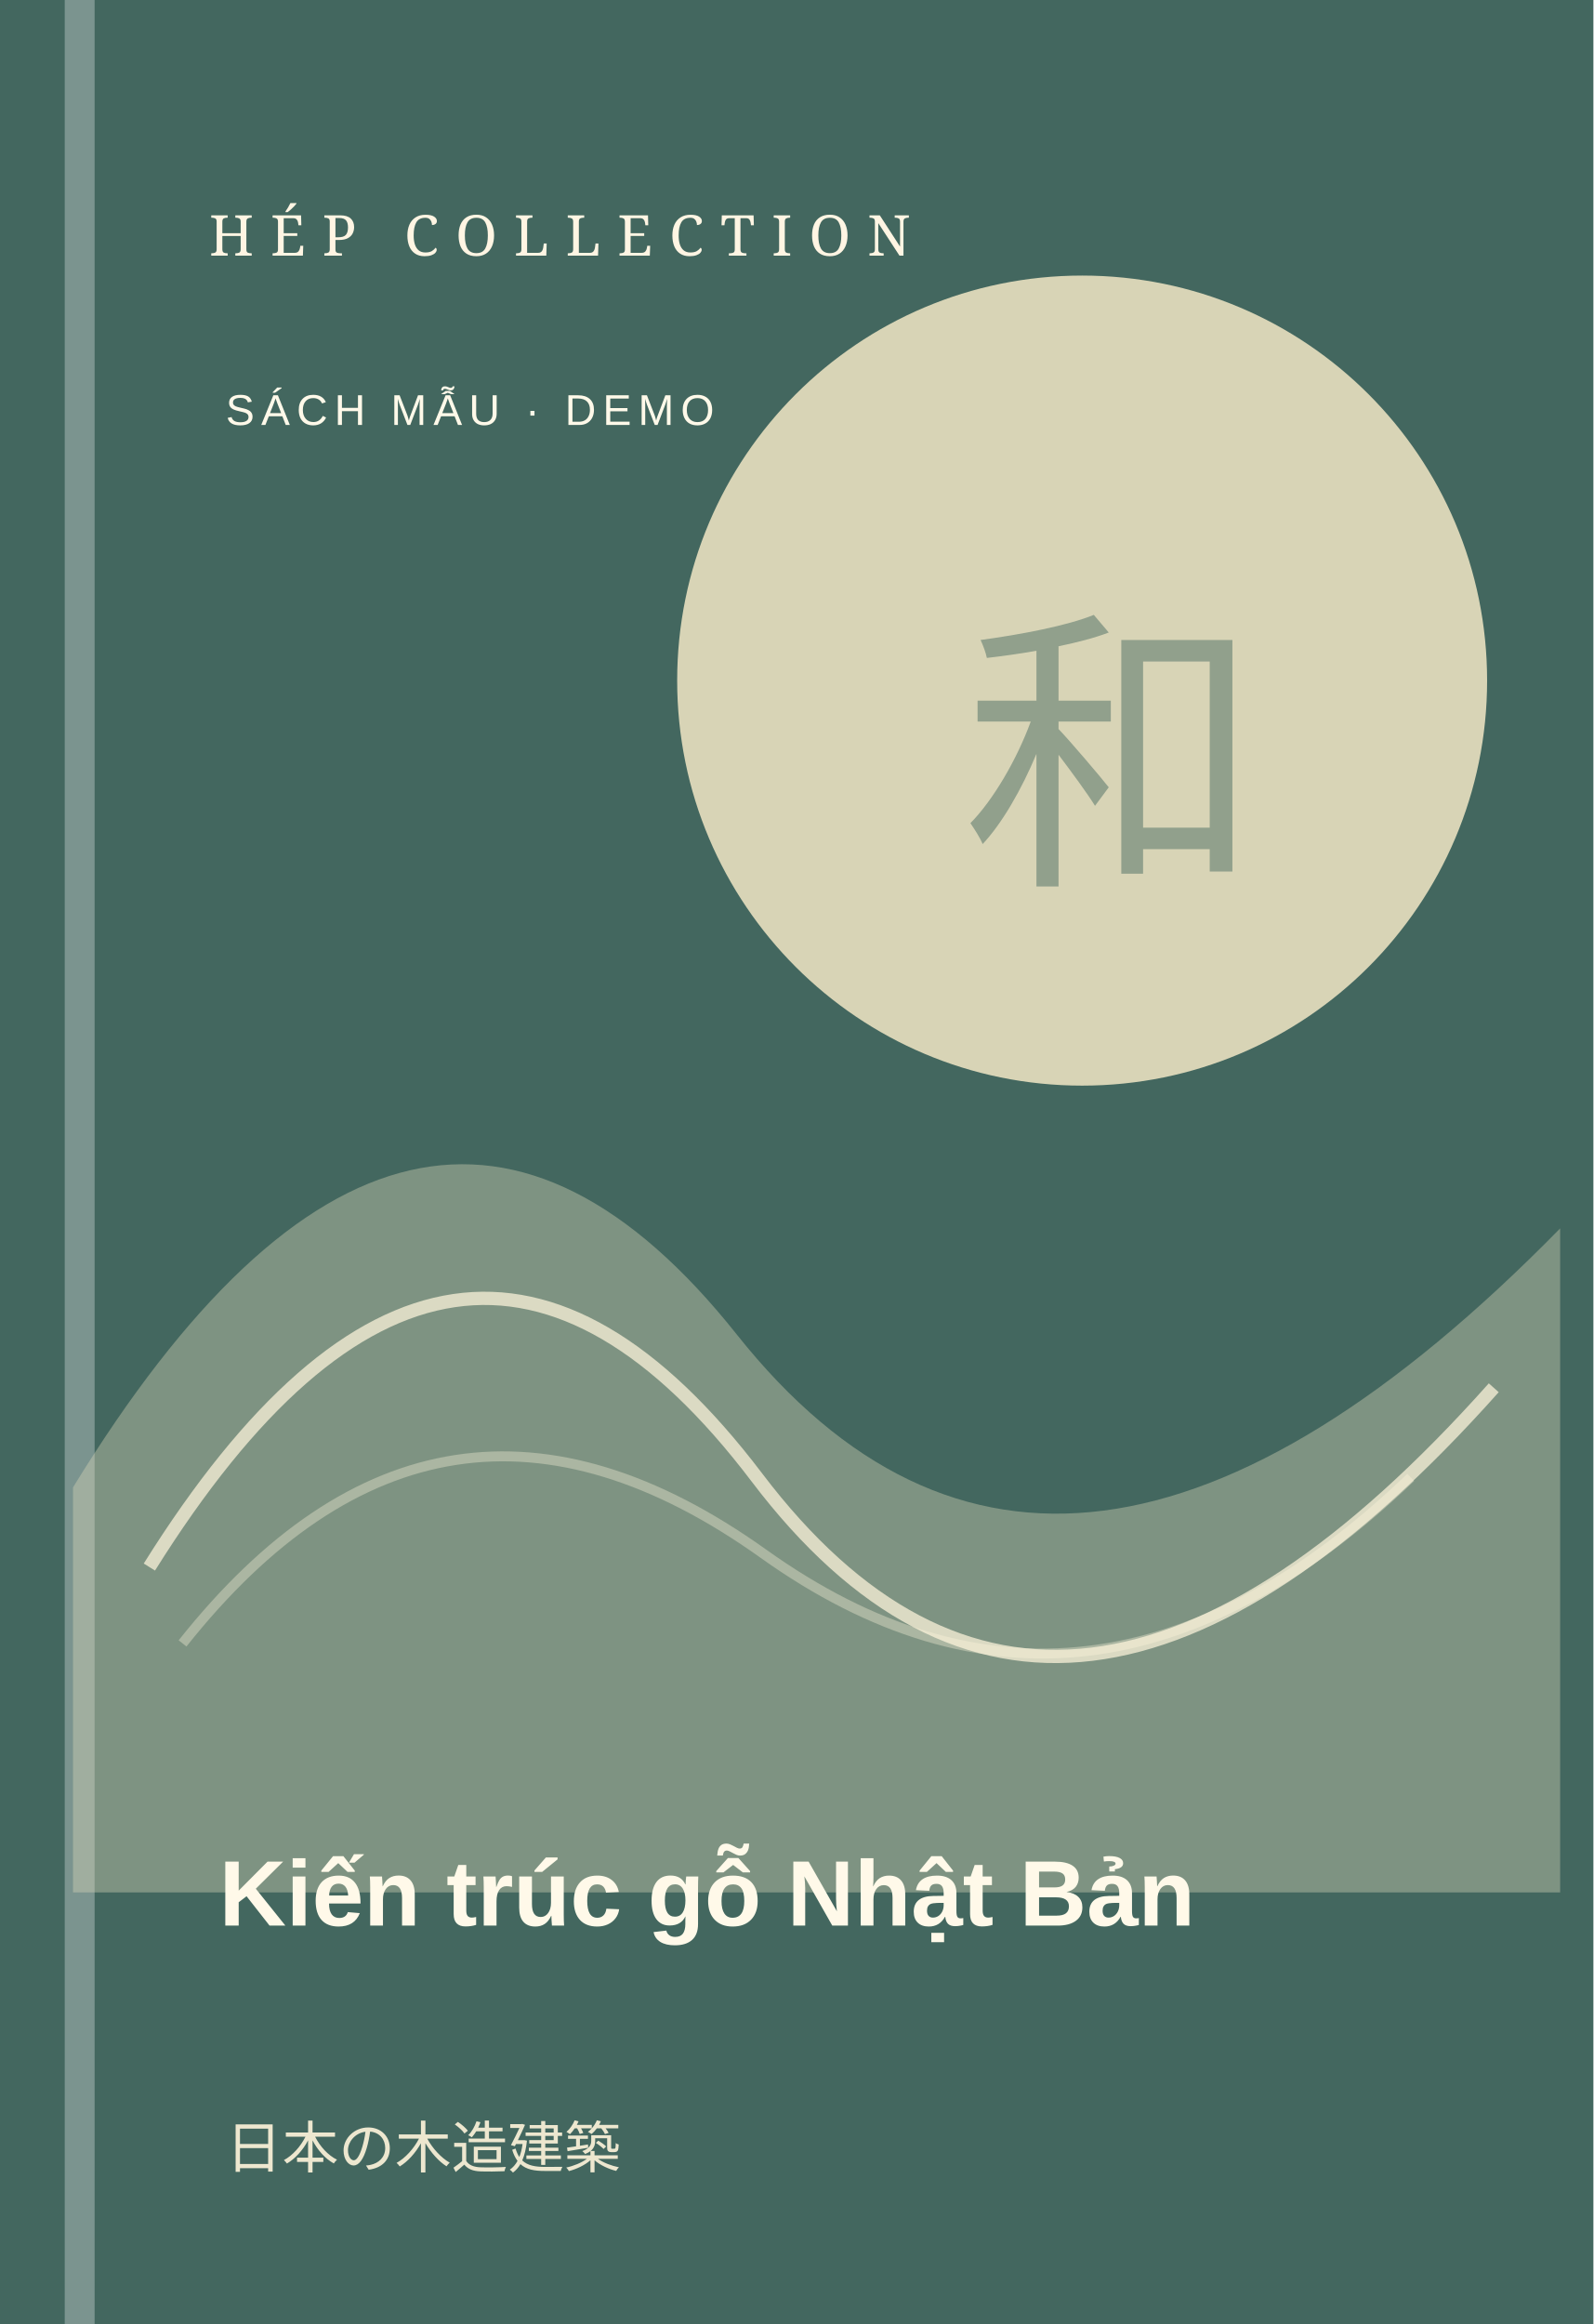
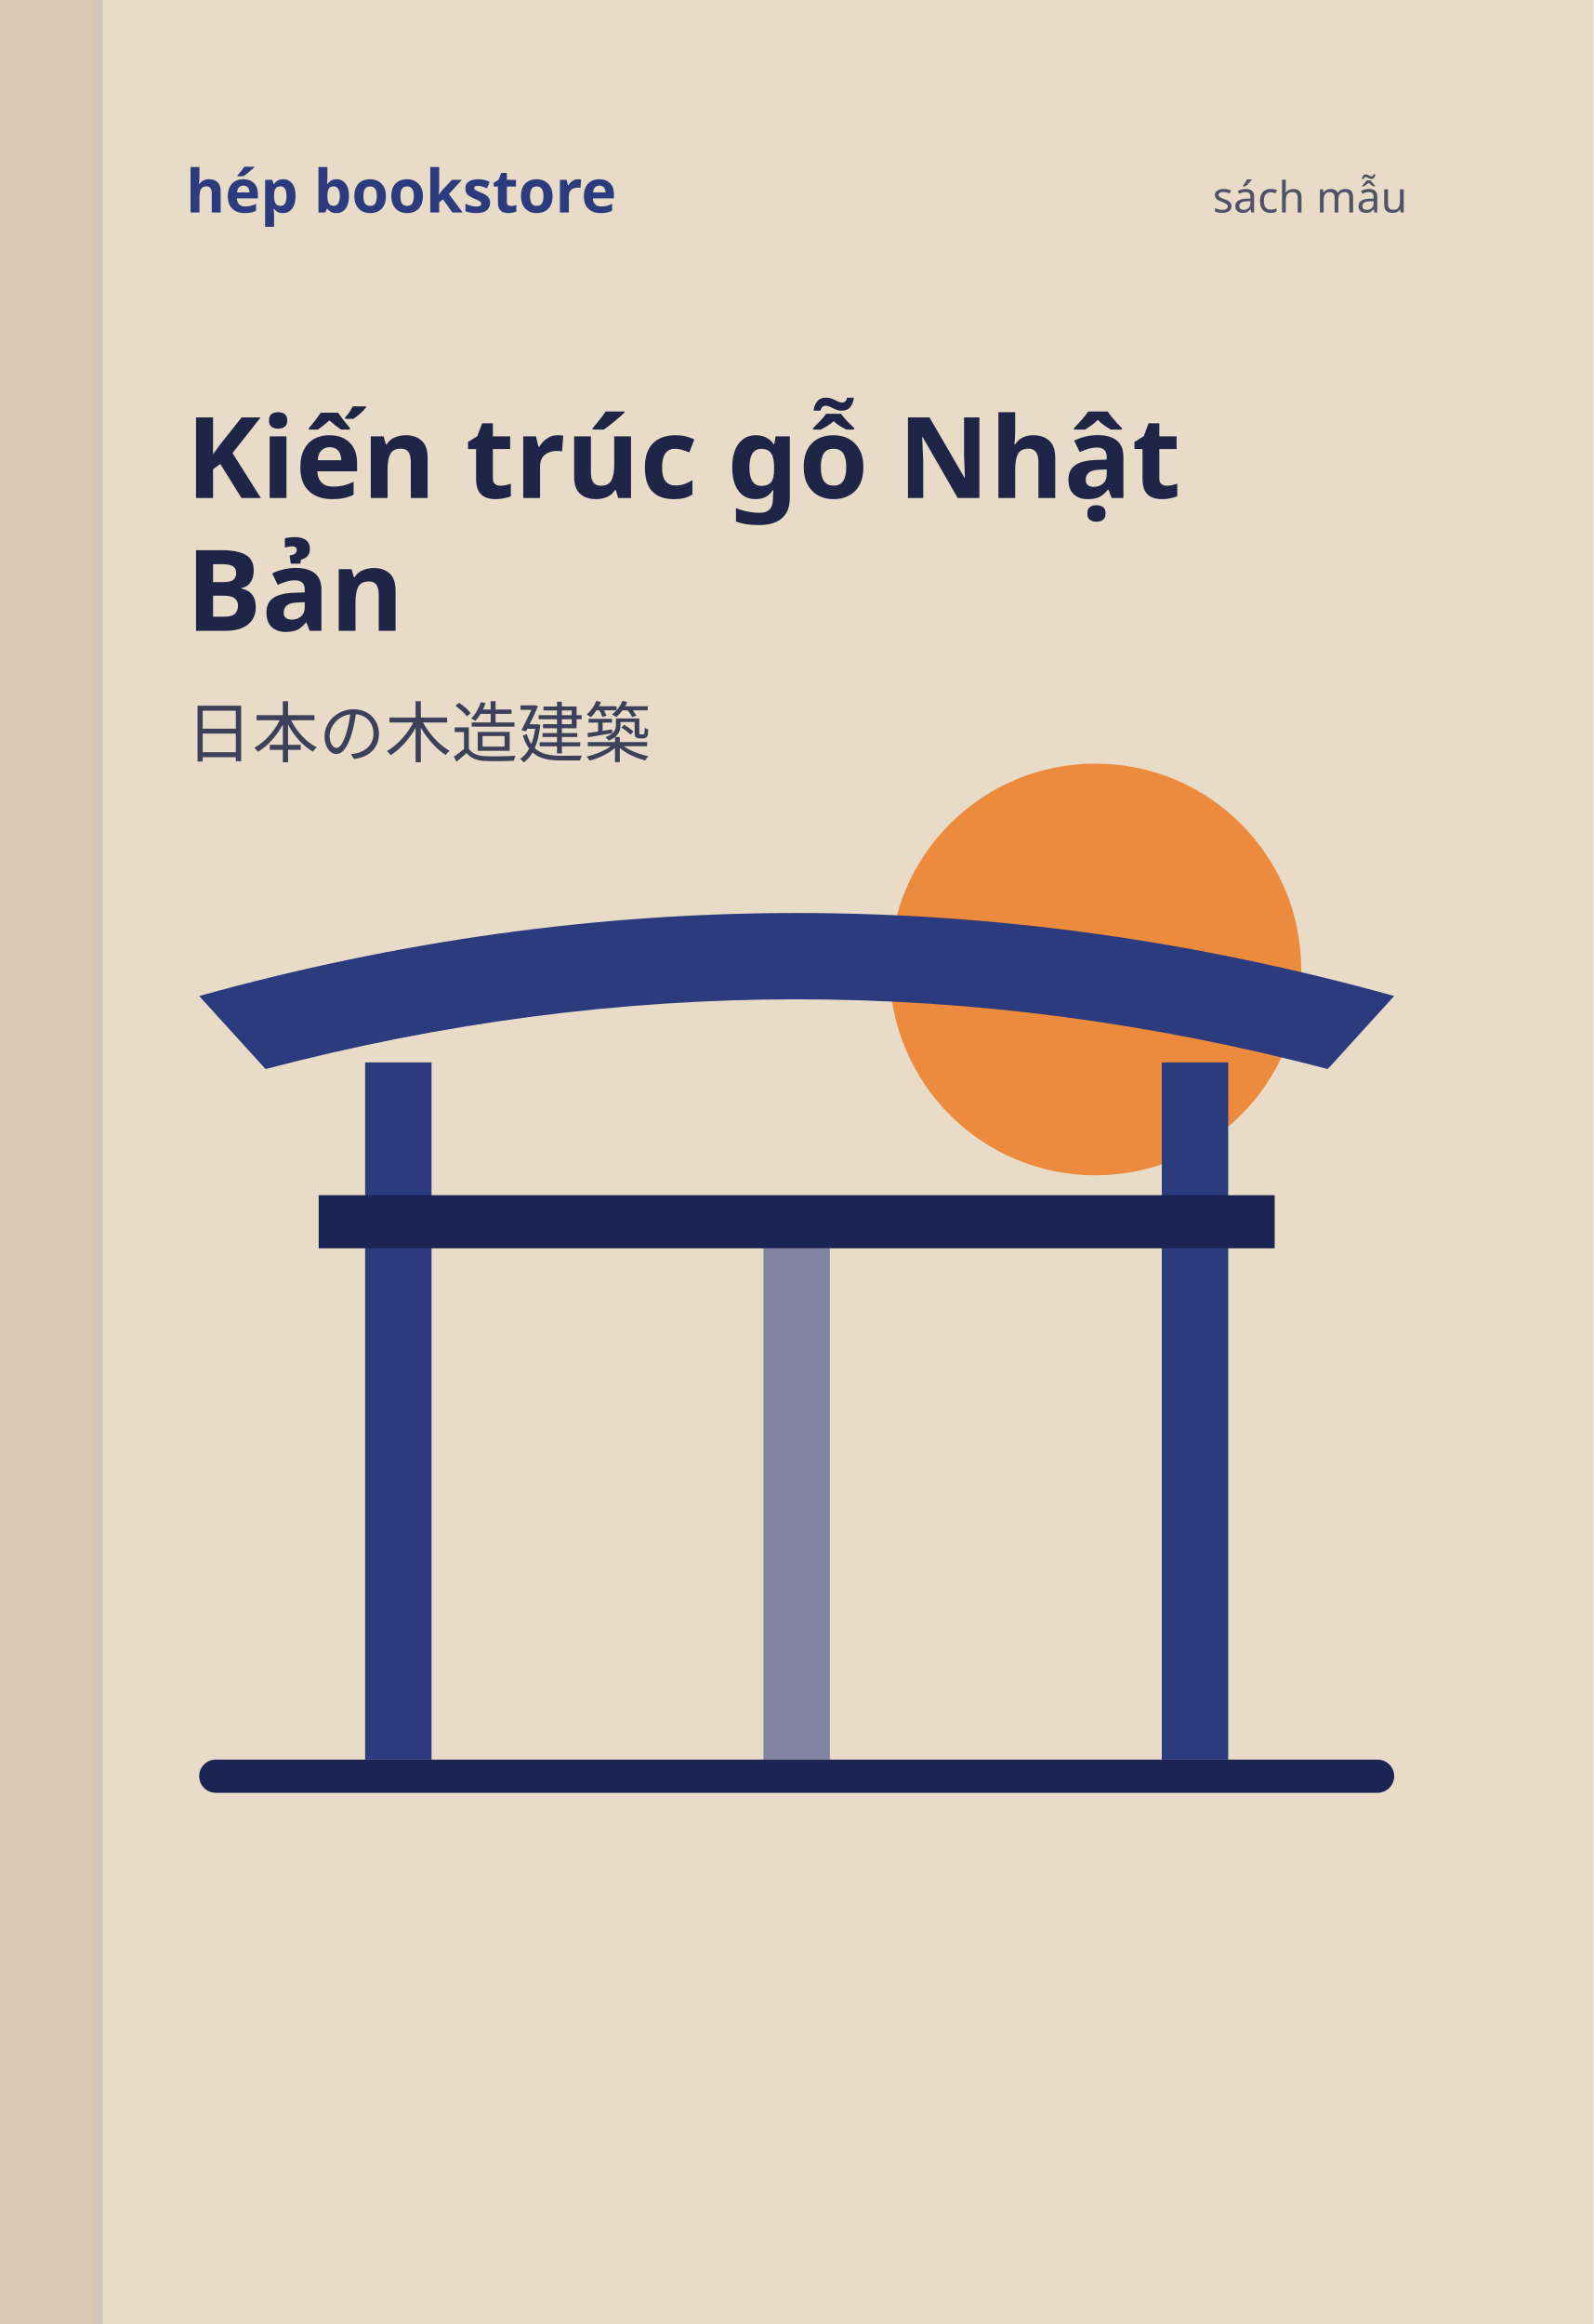
<svg xmlns="http://www.w3.org/2000/svg" width="480" height="700" viewBox="0 0 480 700" role="img" aria-label="Bìa minh họa Kiến trúc gỗ Nhật Bản">
-   <rect width="480" height="700" fill="#43675f" />
-   <path d="M24 0 L24 700" stroke="#ffffff" stroke-opacity=".3" stroke-width="9" />
-   <circle cx="326" cy="205" r="122" fill="#d8d4b6" />
-   <path d="M22 448 Q125 280 222 402 T470 370 L470 570 L22 570" fill="#d8d4b6" fill-opacity=".4" />
-   <path d="M45 472 Q137 325 228 445 T450 418" fill="none" stroke="#fff5dc" stroke-opacity=".72" stroke-width="4" />
-   <path d="M55 495 Q132 398 230 468 T425 445" fill="none" stroke="#fff5dc" stroke-opacity=".35" stroke-width="3" />
-   <text x="63" y="77" font-family="Georgia,serif" font-size="17" letter-spacing="5" fill="#fff5e3">HÉP COLLECTION</text>
-   <text x="66" y="580" font-family="Arial,sans-serif" font-weight="bold" font-size="28" fill="#fff9e9">Kiến trúc gỗ Nhật Bản</text>
-   <text x="66" y="615" font-family="Arial,sans-serif" font-weight="bold" font-size="26" fill="#fff9e9" />
-   <text x="68" y="653" font-family="sans-serif" font-size="17" fill="#fff5dc" opacity=".9">日本の木造建築</text>
-   <text x="290" y="260" font-family="serif" font-size="90" fill="#43675f" fill-opacity=".48">和</text>
-   <text x="68" y="128" font-family="Arial" font-size="13" fill="#fff9e9" letter-spacing="2">SÁCH MẪU · DEMO</text>
+   <rect width="480" height="700" fill="#e8dcc9" />
+   <circle cx="330" cy="292" r="62" fill="#ec8a3d" />
+   <path d="M60 300 Q240 250 420 300 L400 322 Q240 280 80 322Z" fill="#2c3a7e" />
+   <rect x="110" y="320" width="20" height="210" fill="#2c3a7e" />
+   <rect x="350" y="320" width="20" height="210" fill="#2c3a7e" />
+   <rect x="96" y="360" width="288" height="16" fill="#1b2452" />
+   <rect x="230" y="376" width="20" height="154" fill="#2c3a7e" fill-opacity=".55" />
+   <rect x="60" y="530" width="360" height="10" rx="5" fill="#1b2452" />
+   <rect width="28" height="700" fill="#d9c9b2" />
+   <rect x="28" width="3" height="700" fill="#1f2547" fill-opacity=".12" />
+   <text x="56" y="64" font-family="'Baloo 2','Be Vietnam Pro','Segoe UI',system-ui,sans-serif" font-weight="600" font-size="18" fill="#2c3a7e">hép bookstore</text>
+   <text x="424" y="64" text-anchor="end" font-family="'Baloo 2','Be Vietnam Pro','Segoe UI',system-ui,sans-serif" font-size="13" fill="#1f2547" fill-opacity=".75">sách mẫu</text>
+   <text x="56" y="150" font-family="'Baloo 2','Be Vietnam Pro','Segoe UI',system-ui,sans-serif" font-weight="700" font-size="34" fill="#1f2547">Kiến trúc gỗ Nhật</text>
+   <text x="56" y="190" font-family="'Baloo 2','Be Vietnam Pro','Segoe UI',system-ui,sans-serif" font-weight="700" font-size="34" fill="#1f2547">Bản</text>
+   <text x="56" y="228" font-family="'Zen Maru Gothic','Hiragino Maru Gothic ProN','Noto Sans JP',sans-serif" font-weight="500" font-size="20" fill="#1f2547" fill-opacity=".85" lang="ja">日本の木造建築</text>
</svg>
